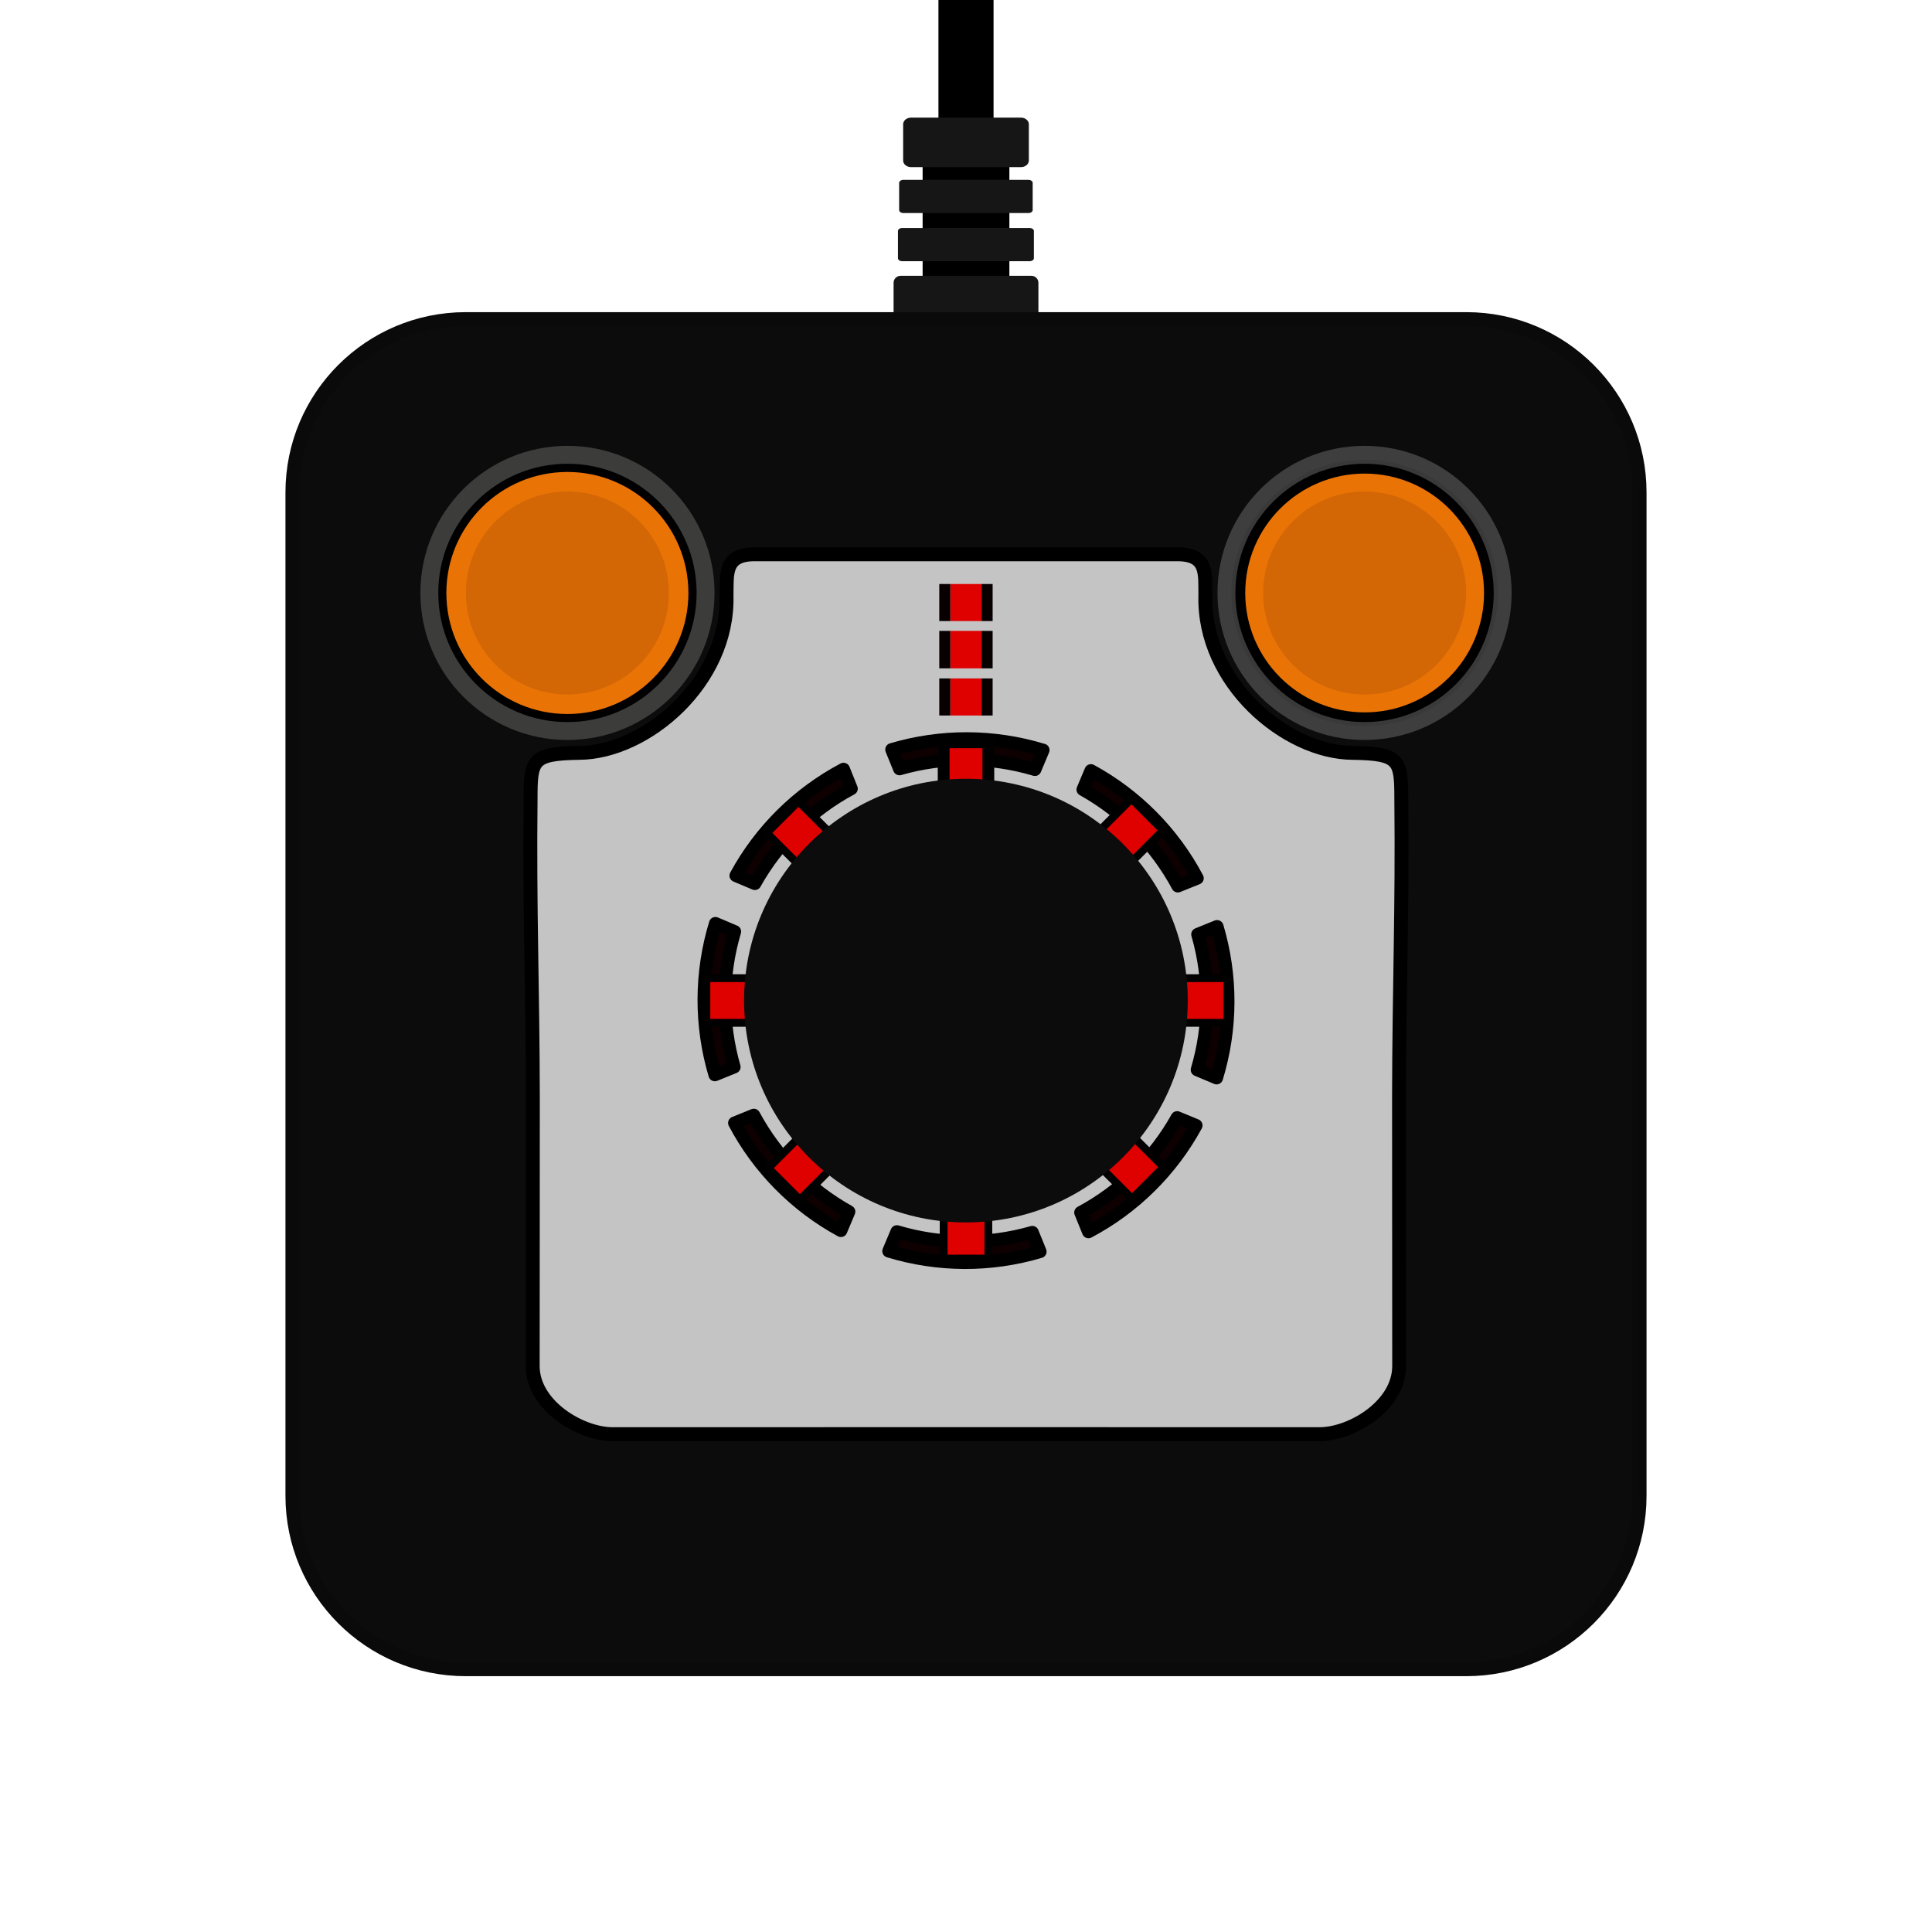
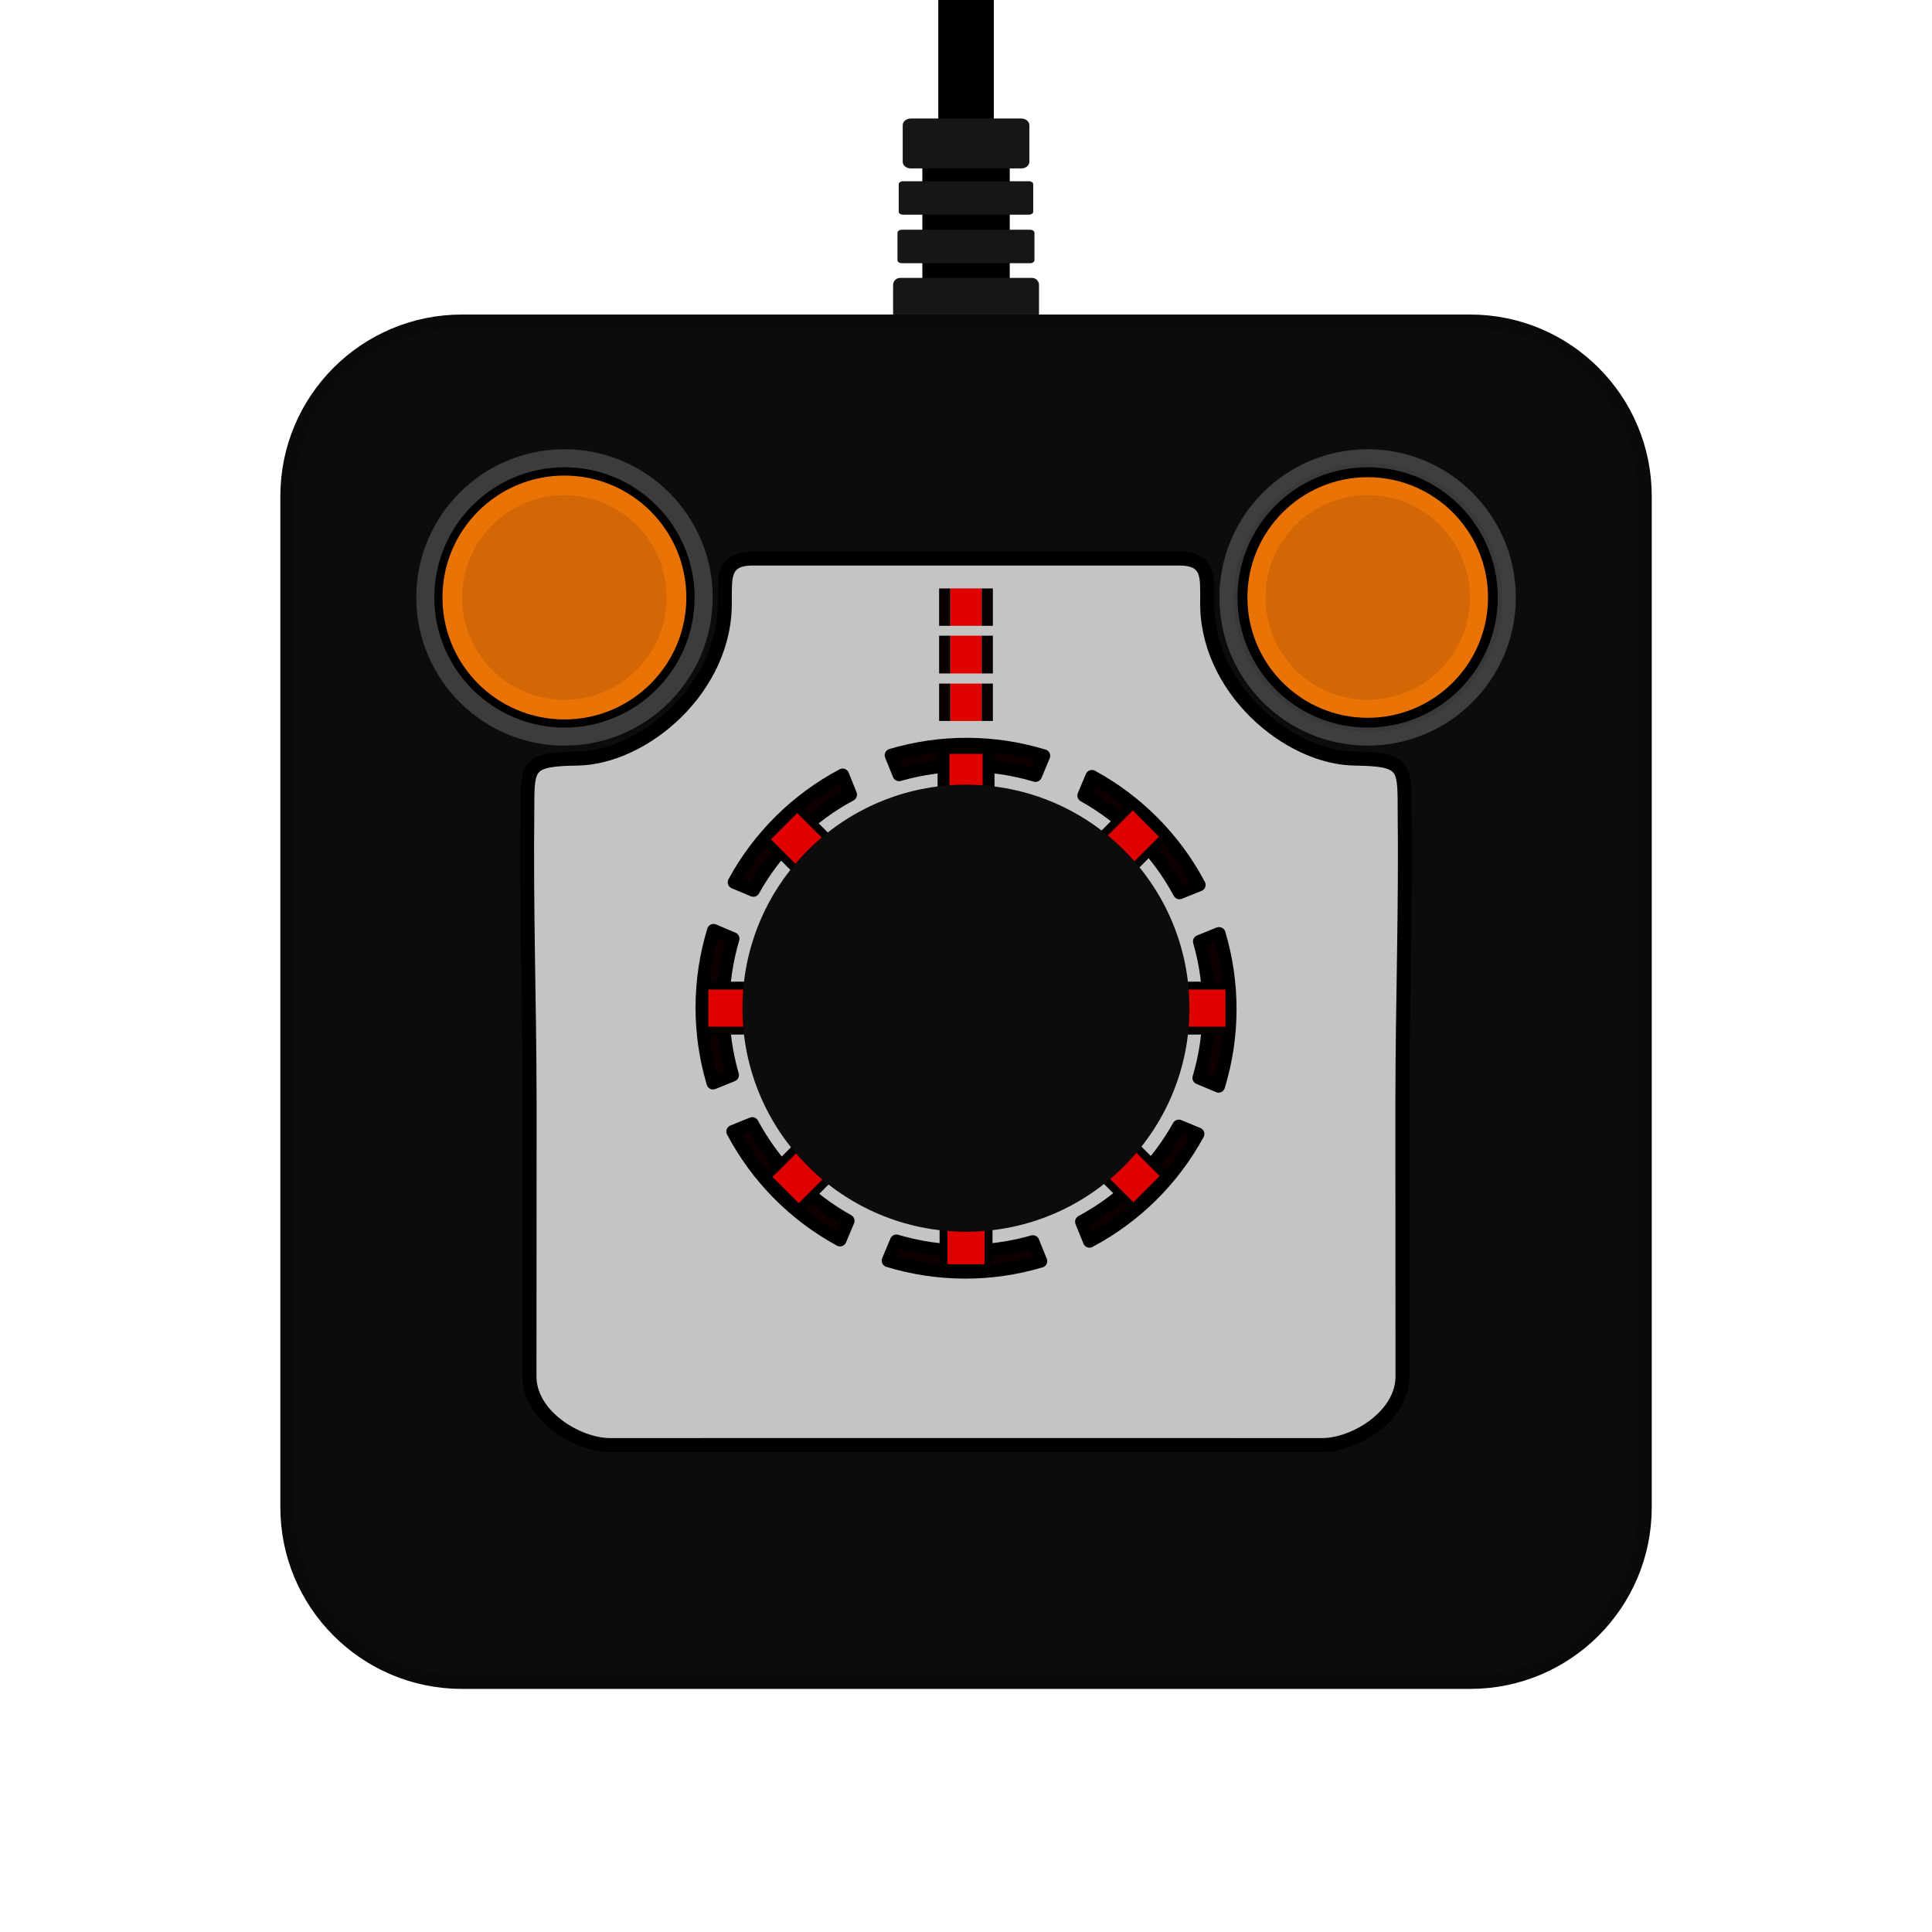
- <svg xmlns="http://www.w3.org/2000/svg" width="42" height="42" viewBox="0 0 11.113 11.113" version="1.1" id="svg4925">
+ <svg xmlns="http://www.w3.org/2000/svg" width="256" height="256" viewBox="0 0 67.733 67.733" version="1.1" id="svg4925">
  <defs id="defs4919" />
-   <g id="layer1" transform="translate(0,-285.8875)">
-     <g id="g4868">
+   <g id="layer1" transform="translate(0,-229.2666)">
+     <g id="g4868" transform="matrix(6.141182,0,0,6.141182,-0.2552751,-1526.42)">
      <rect ry="0" rx="0" y="285.887" x="5.398" height="0.762" width="0.317" id="rect4932" style="opacity:1;vector-effect:none;fill:#000000;fill-opacity:1;stroke:none;stroke-width:0.01;stroke-linecap:butt;stroke-linejoin:round;stroke-miterlimit:4;stroke-dasharray:none;stroke-dashoffset:0;stroke-opacity:1;paint-order:normal" />
      <rect y="286.626" x="5.307" height="1.426" width="0.499" id="rect4880" style="opacity:1;vector-effect:none;fill:#000000;fill-opacity:1;stroke:none;stroke-width:0.028;stroke-linecap:butt;stroke-linejoin:round;stroke-miterlimit:4;stroke-dasharray:none;stroke-dashoffset:0;stroke-opacity:1;paint-order:normal" />
      <rect ry="0.017" rx="0.025" y="286.922" x="5.172" height="0.191" width="0.768" id="rect5083-1-0-8-5-3-0-0-9" style="opacity:1;vector-effect:none;fill:#161616;fill-opacity:1;stroke:none;stroke-width:0.025;stroke-linecap:butt;stroke-linejoin:round;stroke-miterlimit:4;stroke-dasharray:none;stroke-dashoffset:0;stroke-opacity:1;paint-order:normal" />
      <rect ry="0.04" rx="0.04" y="287.474" x="5.14" height="0.295" width="0.833" id="rect5083-1-0-8-5-3-0" style="opacity:1;vector-effect:none;fill:#161616;fill-opacity:1;stroke:none;stroke-width:0.032;stroke-linecap:butt;stroke-linejoin:round;stroke-miterlimit:4;stroke-dasharray:none;stroke-dashoffset:0;stroke-opacity:1;paint-order:normal" />
      <rect ry="0.017" rx="0.025" y="287.199" x="5.165" height="0.191" width="0.782" id="rect5083-1-0-8-5-3-0-0" style="opacity:1;vector-effect:none;fill:#161616;fill-opacity:1;stroke:none;stroke-width:0.025;stroke-linecap:butt;stroke-linejoin:round;stroke-miterlimit:4;stroke-dasharray:none;stroke-dashoffset:0;stroke-opacity:1;paint-order:normal" />
      <rect ry="0.038" rx="0.046" y="286.564" x="5.195" height="0.285" width="0.723" id="rect5083-1-0-8-5" style="opacity:1;vector-effect:none;fill:#161616;fill-opacity:1;stroke:none;stroke-width:0.029;stroke-linecap:butt;stroke-linejoin:round;stroke-miterlimit:4;stroke-dasharray:none;stroke-dashoffset:0;stroke-opacity:1;paint-order:normal" />
      <rect ry="0.026" rx="0.026" y="287.749" x="5.15" height="0.304" width="0.812" id="rect5083-1-0-8-5-3" style="opacity:1;vector-effect:none;fill:#333333;fill-opacity:1;stroke:none;stroke-width:0.032;stroke-linecap:butt;stroke-linejoin:round;stroke-miterlimit:4;stroke-dasharray:none;stroke-dashoffset:0;stroke-opacity:1;paint-order:normal" />
      <rect rx="0.997" ry="0.997" y="287.723" x="1.682" height="7.766" width="7.749" id="rect4978" style="opacity:1;vector-effect:none;fill:#0c0c0c;fill-opacity:1;stroke:#0a0a0a;stroke-width:0.08;stroke-linecap:butt;stroke-linejoin:round;stroke-miterlimit:4;stroke-dasharray:none;stroke-dashoffset:0;stroke-opacity:1;paint-order:normal" />
      <g style="fill:#ea7306;fill-opacity:1;stroke:#000000;stroke-width:1.225;stroke-miterlimit:4;stroke-dasharray:none;stroke-opacity:1" transform="matrix(0.05012578,0,0,0.05012578,1.815003,287.93)" id="g8">
        <circle cx="28.9" cy="27.3" r="14.5" id="circle6" style="fill:#ea7306;fill-opacity:1;stroke:#000000;stroke-width:1.225;stroke-miterlimit:4;stroke-dasharray:none;stroke-opacity:1" />
      </g>
      <path style="fill:#3c3c3b;fill-opacity:1;stroke-width:0.051" id="path30" d="m 4.11,289.298 c 0,0.467 -0.379,0.846 -0.846,0.846 -0.467,0 -0.846,-0.379 -0.846,-0.846 0,-0.467 0.379,-0.846 0.846,-0.846 0.467,0 0.846,0.379 0.846,0.846 z m -0.846,-0.743 c -0.41,0 -0.743,0.333 -0.743,0.743 0,0.41 0.333,0.743 0.743,0.743 0.41,0 0.743,-0.333 0.743,-0.743 0,-0.41 -0.333,-0.743 -0.743,-0.743 z" />
      <g style="fill:#ea7306;fill-opacity:1;stroke:#000000;stroke-width:1.597;stroke-miterlimit:4;stroke-dasharray:none;stroke-opacity:1" transform="matrix(0.05012578,0,0,0.05012578,6.400869,287.93)" id="g8-6">
        <circle cx="28.9" cy="27.3" r="14.5" id="circle6-9" style="fill:#ea7306;fill-opacity:1;stroke:#000000;stroke-width:1.597;stroke-miterlimit:4;stroke-dasharray:none;stroke-opacity:1" />
      </g>
      <path style="fill:#666666;fill-opacity:0.56;stroke-width:0.051" id="path30-3" d="m 8.695,289.298 c 0,0.467 -0.379,0.846 -0.846,0.846 -0.467,0 -0.846,-0.379 -0.846,-0.846 0,-0.467 0.379,-0.846 0.846,-0.846 0.467,0 0.846,0.379 0.846,0.846 z m -0.846,-0.743 c -0.41,0 -0.743,0.333 -0.743,0.743 0,0.41 0.333,0.743 0.743,0.743 0.41,0 0.743,-0.333 0.743,-0.743 0,-0.41 -0.333,-0.743 -0.743,-0.743 z" />
      <g style="fill:#d36705;fill-opacity:1;stroke:none;stroke-opacity:1" transform="matrix(0.04027323,0,0,0.04027323,2.099741,288.199)" id="g8-69">
        <circle cx="28.9" cy="27.3" r="14.5" id="circle6-2" style="fill:#d36705;fill-opacity:1;stroke:none;stroke-opacity:1" />
      </g>
      <g style="fill:#d36705;fill-opacity:1;stroke:none;stroke-opacity:1" transform="matrix(0.04027323,0,0,0.04027323,6.685608,288.199)" id="g8-69-2">
        <circle cx="28.9" cy="27.3" r="14.5" id="circle6-2-4" style="fill:#d36705;fill-opacity:1;stroke:none;stroke-opacity:1" />
      </g>
      <path id="rect4815" d="m 4.348,289.076 c -0.186,-0.004 -0.166,0.115 -0.169,0.236 0.014,0.5 -0.464,0.904 -0.847,0.906 -0.272,0.004 -0.28,0.041 -0.28,0.264 -0.007,0.634 0.012,1.084 0.013,1.719 l -8.332e-4,1.544 c 0,0.227 0.274,0.391 0.458,0.392 l 2.034,-3.9e-4 2.034,3.9e-4 c 0.184,-5e-5 0.458,-0.164 0.458,-0.392 l -8.287e-4,-1.544 c 8.813e-4,-0.634 0.02,-1.085 0.013,-1.719 0,-0.223 -0.009,-0.26 -0.28,-0.264 -0.384,-0.002 -0.861,-0.406 -0.847,-0.906 -0.002,-0.122 0.018,-0.24 -0.169,-0.236 H 5.762 5.35 Z" style="opacity:1;vector-effect:none;fill:#c4c4c4;fill-opacity:1;stroke:#000000;stroke-width:0.08;stroke-linecap:butt;stroke-linejoin:round;stroke-miterlimit:4;stroke-dasharray:none;stroke-dashoffset:0;stroke-opacity:1;paint-order:normal" />
      <g transform="matrix(0.05949902,0,0,0.05592343,1.324882,287.3279)" id="g5237-9-4">
        <path style="opacity:1;vector-effect:none;fill:#df0000;fill-opacity:1;stroke:none;stroke-width:0.518;stroke-linecap:butt;stroke-linejoin:round;stroke-miterlimit:4;stroke-dasharray:none;stroke-dashoffset:0;stroke-opacity:1;paint-order:normal" d="m 69.607,34.312 h 3.019 v 3.812 h -3.019 z" id="rect4778-9-2-6-22-8" />
        <path style="opacity:1;vector-effect:none;fill:#080000;fill-opacity:1;stroke:none;stroke-width:0.309;stroke-linecap:butt;stroke-linejoin:round;stroke-miterlimit:4;stroke-dasharray:none;stroke-dashoffset:0;stroke-opacity:1;paint-order:normal" d="m 68.537,34.312 h 1.07 v 3.812 h -1.07 z" id="rect4778-9-2-6-5-4-1" />
        <path style="opacity:1;vector-effect:none;fill:#080000;fill-opacity:1;stroke:none;stroke-width:0.309;stroke-linecap:butt;stroke-linejoin:round;stroke-miterlimit:4;stroke-dasharray:none;stroke-dashoffset:0;stroke-opacity:1;paint-order:normal" d="m 72.626,34.312 h 1.07 v 3.812 h -1.07 z" id="rect4778-9-2-6-5-8-77-2" />
      </g>
      <path id="path4796-6" d="m 5.999,290.202 a 1.508,1.508 0 0 0 -0.87,-0.003 l 0.045,0.111 a 1.389,1.389 0 0 1 0.779,0.004 l 0.047,-0.112 a 1.508,1.508 0 0 0 -7.426e-4,-2.5e-4 z m 0.276,0.118 -0.046,0.109 a 1.389,1.389 0 0 1 0.546,0.555 l 0.112,-0.045 a 1.508,1.508 0 0 0 -0.612,-0.619 z m 0.725,0.897 -0.111,0.045 a 1.389,1.389 0 0 1 -0.003,0.779 l 0.112,0.047 a 1.508,1.508 0 0 0 0.003,-0.871 z M 4.852,290.312 a 1.508,1.508 0 0 0 -0.619,0.612 l 0.109,0.046 a 1.389,1.389 0 0 1 0.555,-0.546 z m -0.737,0.887 a 1.508,1.508 0 0 0 -0.003,0.871 l 0.111,-0.045 a 1.389,1.389 0 0 1 0.003,-0.779 z m 2.656,1.117 a 1.389,1.389 0 0 1 -0.555,0.546 l 0.045,0.111 a 1.508,1.508 0 0 0 0.619,-0.612 z m -2.435,-0.014 -0.111,0.045 a 1.508,1.508 0 0 0 0.612,0.619 l 0.046,-0.109 A 1.389,1.389 0 0 1 4.336,292.302 Z m 1.602,0.674 a 1.389,1.389 0 0 1 -0.779,-0.004 l -0.047,0.112 a 1.508,1.508 0 0 0 0.871,0.003 z" style="opacity:1;vector-effect:none;fill:#0e0000;fill-opacity:1;stroke:#000000;stroke-width:0.074;stroke-linecap:butt;stroke-linejoin:round;stroke-miterlimit:4;stroke-dasharray:none;stroke-dashoffset:0;stroke-opacity:1;paint-order:normal" />
      <rect transform="rotate(135)" y="-211.633" x="202.167" height="0.338" width="0.257" id="rect4778-9-2-3-0-4-0-5-9" style="opacity:1;vector-effect:none;fill:#df0000;fill-opacity:1;stroke:#010101;stroke-width:0.045;stroke-linecap:butt;stroke-linejoin:round;stroke-miterlimit:4;stroke-dasharray:none;stroke-dashoffset:0;stroke-opacity:1;paint-order:normal" />
      <rect transform="rotate(45)" y="200.8" x="210.004" height="0.338" width="0.257" id="rect4778-9-2-3-0-4" style="opacity:1;vector-effect:none;fill:#df0000;fill-opacity:1;stroke:#010101;stroke-width:0.045;stroke-linecap:butt;stroke-linejoin:round;stroke-miterlimit:4;stroke-dasharray:none;stroke-dashoffset:0;stroke-opacity:1;paint-order:normal" />
      <rect transform="rotate(-90)" y="4.063" x="-291.771" height="0.338" width="0.257" id="rect4778-9-2-7" style="opacity:1;vector-effect:none;fill:#df0000;fill-opacity:1;stroke:#010101;stroke-width:0.045;stroke-linecap:butt;stroke-linejoin:round;stroke-miterlimit:4;stroke-dasharray:none;stroke-dashoffset:0;stroke-opacity:1;paint-order:normal" />
      <rect transform="rotate(-90)" y="6.722" x="-291.771" height="0.338" width="0.257" id="rect4778-9-2-3" style="opacity:1;vector-effect:none;fill:#df0000;fill-opacity:1;stroke:#010101;stroke-width:0.045;stroke-linecap:butt;stroke-linejoin:round;stroke-miterlimit:4;stroke-dasharray:none;stroke-dashoffset:0;stroke-opacity:1;paint-order:normal" />
      <rect transform="rotate(45)" y="203.441" x="210.029" height="0.338" width="0.257" id="rect4778-9-2-3-0-4-0" style="opacity:1;vector-effect:none;fill:#df0000;fill-opacity:1;stroke:#010101;stroke-width:0.045;stroke-linecap:butt;stroke-linejoin:round;stroke-miterlimit:4;stroke-dasharray:none;stroke-dashoffset:0;stroke-opacity:1;paint-order:normal" />
      <rect transform="rotate(135)" y="-208.998" x="202.165" height="0.338" width="0.257" id="rect4778-9-2-3-0-4-0-5" style="opacity:1;vector-effect:none;fill:#df0000;fill-opacity:1;stroke:#010101;stroke-width:0.045;stroke-linecap:butt;stroke-linejoin:round;stroke-miterlimit:4;stroke-dasharray:none;stroke-dashoffset:0;stroke-opacity:1;paint-order:normal" />
      <g transform="matrix(0.05949902,0,0,0.05592343,1.324881,287.8711)" id="g5237-5">
        <path style="opacity:1;vector-effect:none;fill:#df0000;fill-opacity:1;stroke:none;stroke-width:0.518;stroke-linecap:butt;stroke-linejoin:round;stroke-miterlimit:4;stroke-dasharray:none;stroke-dashoffset:0;stroke-opacity:1;paint-order:normal" d="m 69.607,34.312 h 3.019 v 3.812 h -3.019 z" id="rect4778-9-2-6-3" />
        <path style="opacity:1;vector-effect:none;fill:#080000;fill-opacity:1;stroke:none;stroke-width:0.309;stroke-linecap:butt;stroke-linejoin:round;stroke-miterlimit:4;stroke-dasharray:none;stroke-dashoffset:0;stroke-opacity:1;paint-order:normal" d="m 68.537,34.312 h 1.07 v 3.812 h -1.07 z" id="rect4778-9-2-6-5-5" />
        <path style="opacity:1;vector-effect:none;fill:#080000;fill-opacity:1;stroke:none;stroke-width:0.309;stroke-linecap:butt;stroke-linejoin:round;stroke-miterlimit:4;stroke-dasharray:none;stroke-dashoffset:0;stroke-opacity:1;paint-order:normal" d="m 72.626,34.312 h 1.07 v 3.812 h -1.07 z" id="rect4778-9-2-6-5-8-6" />
      </g>
      <g transform="matrix(0.05949902,0,0,0.0565384,1.324882,287.5765)" id="g5237-9">
        <path style="opacity:1;vector-effect:none;fill:#df0000;fill-opacity:1;stroke:none;stroke-width:0.518;stroke-linecap:butt;stroke-linejoin:round;stroke-miterlimit:4;stroke-dasharray:none;stroke-dashoffset:0;stroke-opacity:1;paint-order:normal" d="m 69.607,34.312 h 3.019 v 3.812 h -3.019 z" id="rect4778-9-2-6-22" />
        <path style="opacity:1;vector-effect:none;fill:#080000;fill-opacity:1;stroke:none;stroke-width:0.309;stroke-linecap:butt;stroke-linejoin:round;stroke-miterlimit:4;stroke-dasharray:none;stroke-dashoffset:0;stroke-opacity:1;paint-order:normal" d="m 68.537,34.312 h 1.07 v 3.812 h -1.07 z" id="rect4778-9-2-6-5-4" />
        <path style="opacity:1;vector-effect:none;fill:#080000;fill-opacity:1;stroke:none;stroke-width:0.309;stroke-linecap:butt;stroke-linejoin:round;stroke-miterlimit:4;stroke-dasharray:none;stroke-dashoffset:0;stroke-opacity:1;paint-order:normal" d="m 72.626,34.312 h 1.07 v 3.812 h -1.07 z" id="rect4778-9-2-6-5-8-77" />
      </g>
      <rect y="290.157" x="5.428" height="0.338" width="0.257" id="rect4778-9-2-3-0" style="opacity:1;vector-effect:none;fill:#df0000;fill-opacity:1;stroke:#010101;stroke-width:0.068;stroke-linecap:butt;stroke-linejoin:round;stroke-miterlimit:4;stroke-dasharray:none;stroke-dashoffset:0;stroke-opacity:1;paint-order:normal" />
      <rect y="292.789" x="5.428" height="0.338" width="0.257" id="rect4778-9-2-8" style="opacity:1;vector-effect:none;fill:#df0000;fill-opacity:1;stroke:#010101;stroke-width:0.045;stroke-linecap:butt;stroke-linejoin:round;stroke-miterlimit:4;stroke-dasharray:none;stroke-dashoffset:0;stroke-opacity:1;paint-order:normal" />
      <circle r="1.276" cx="5.556" cy="291.643" id="circle34-2" style="opacity:1;fill:#0c0c0c;fill-opacity:1;stroke-width:0.03" />
    </g>
  </g>
</svg>
